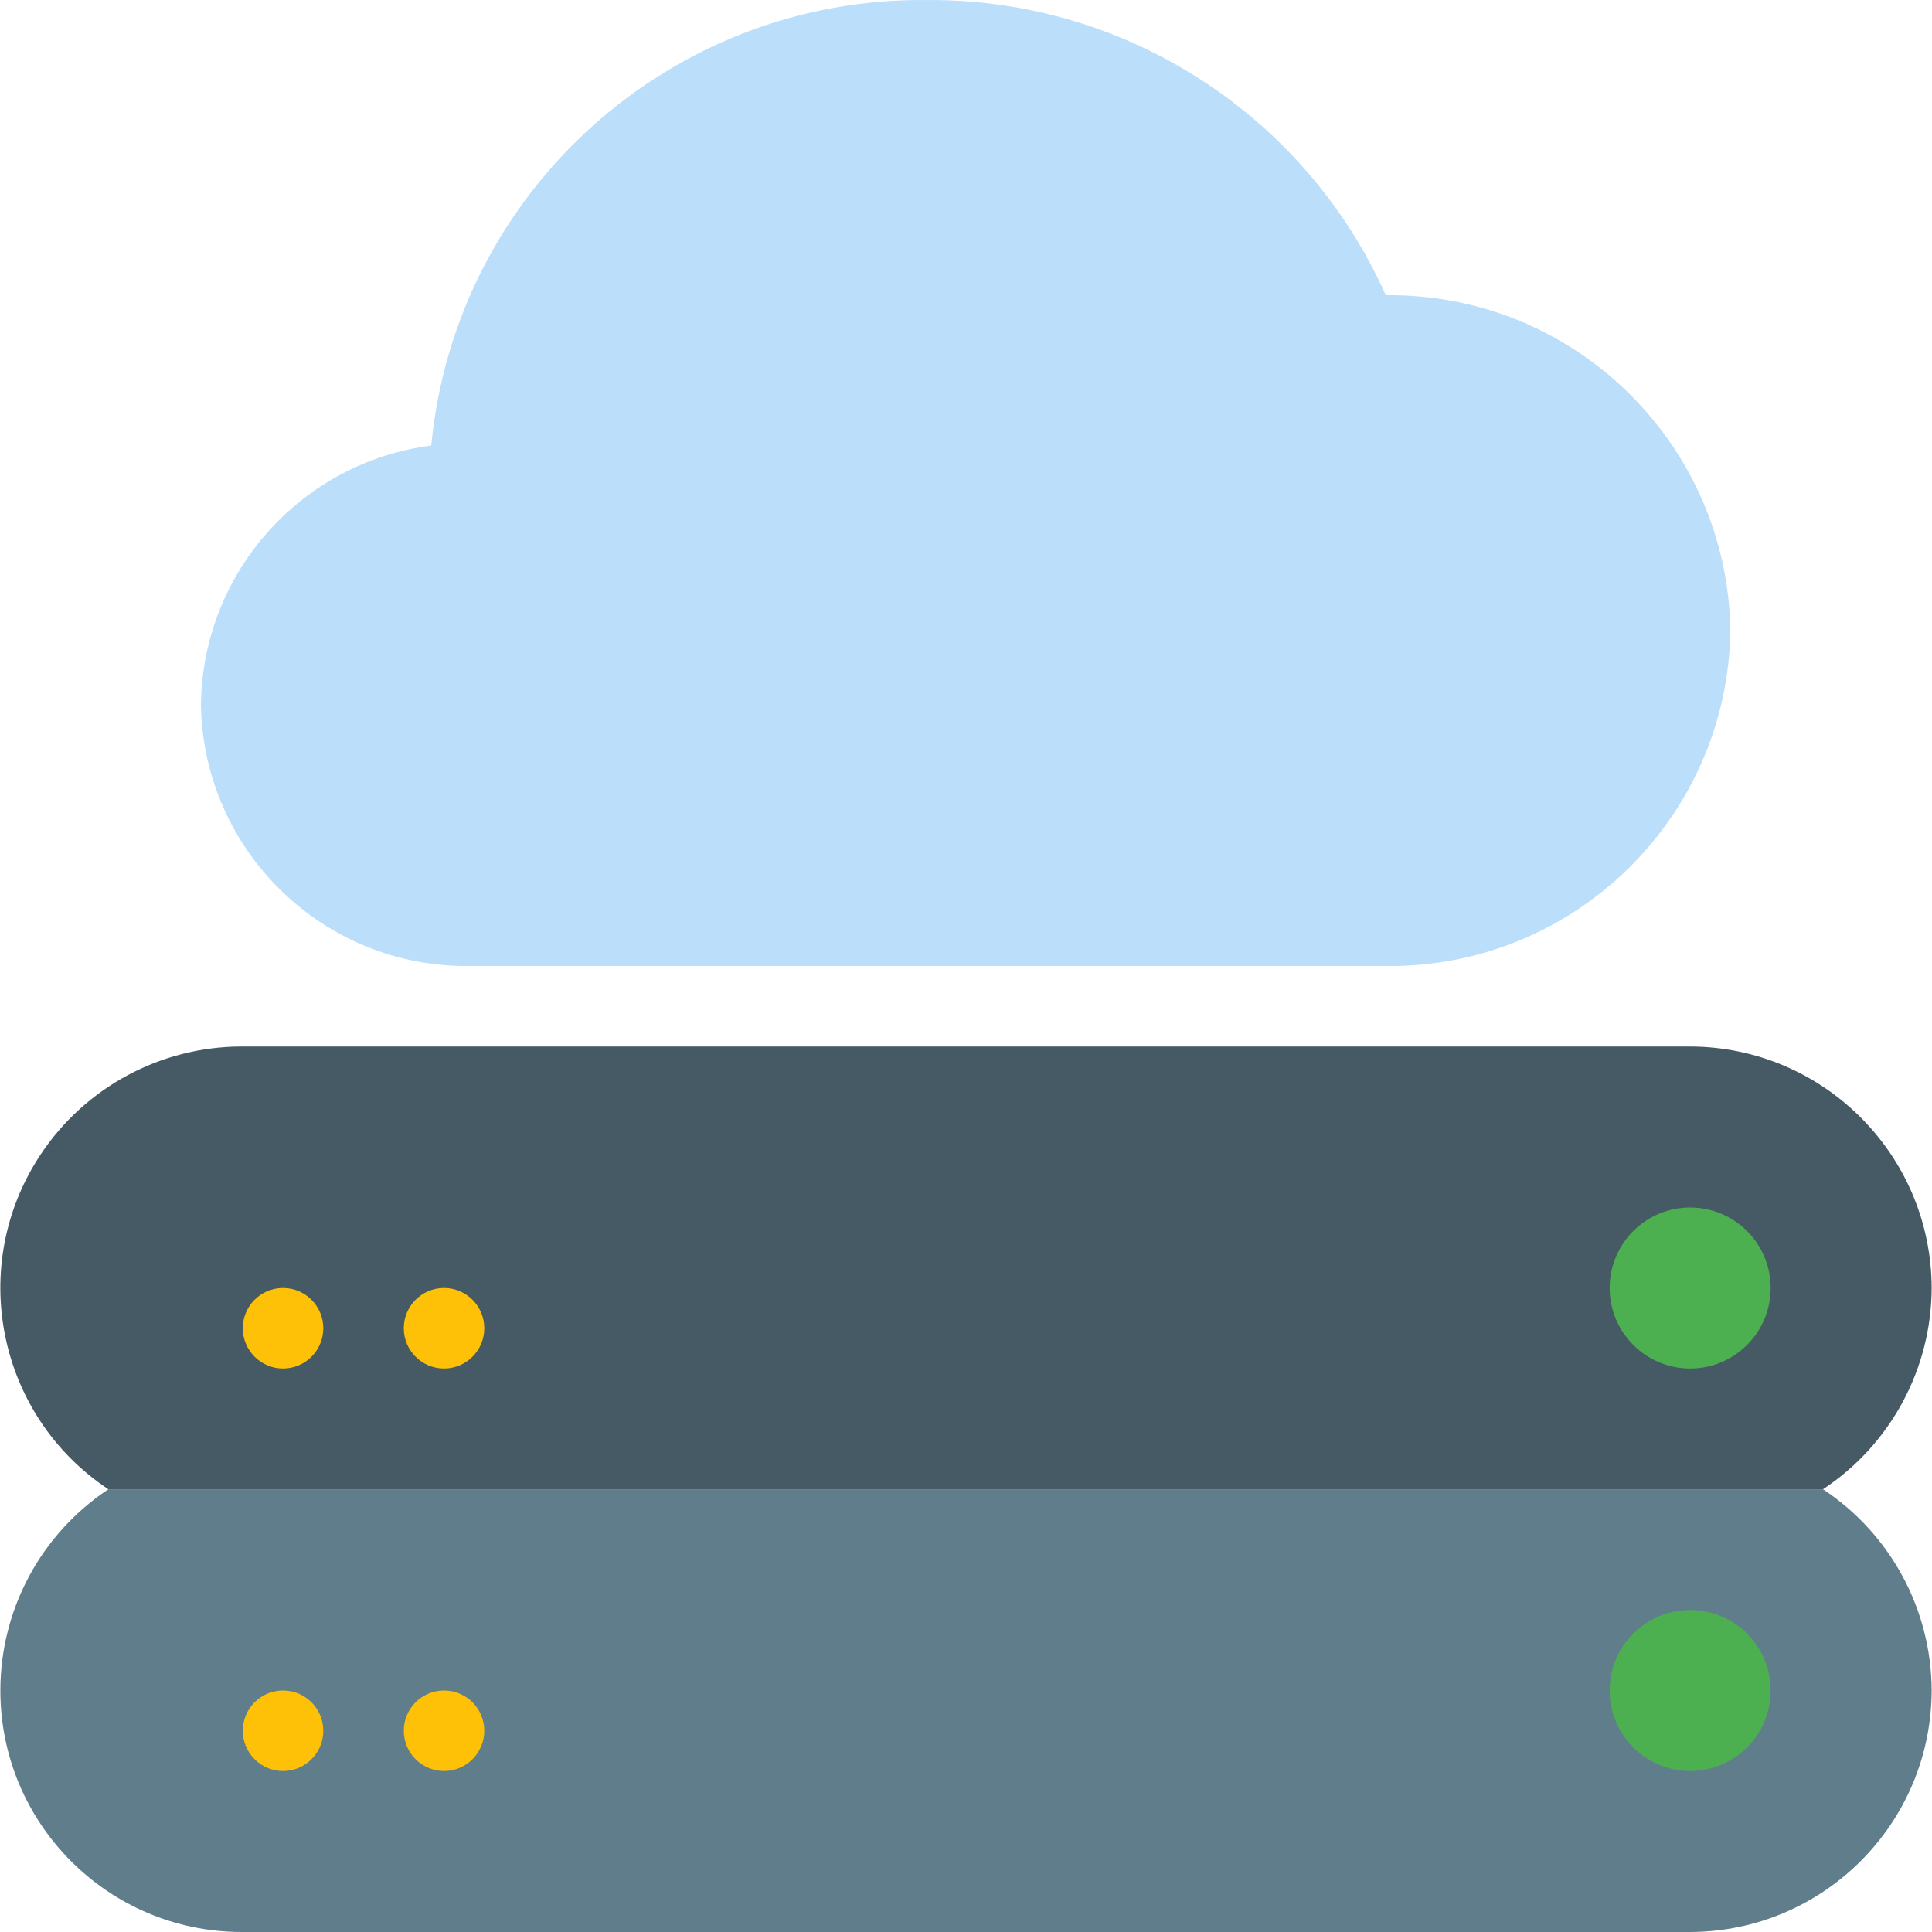
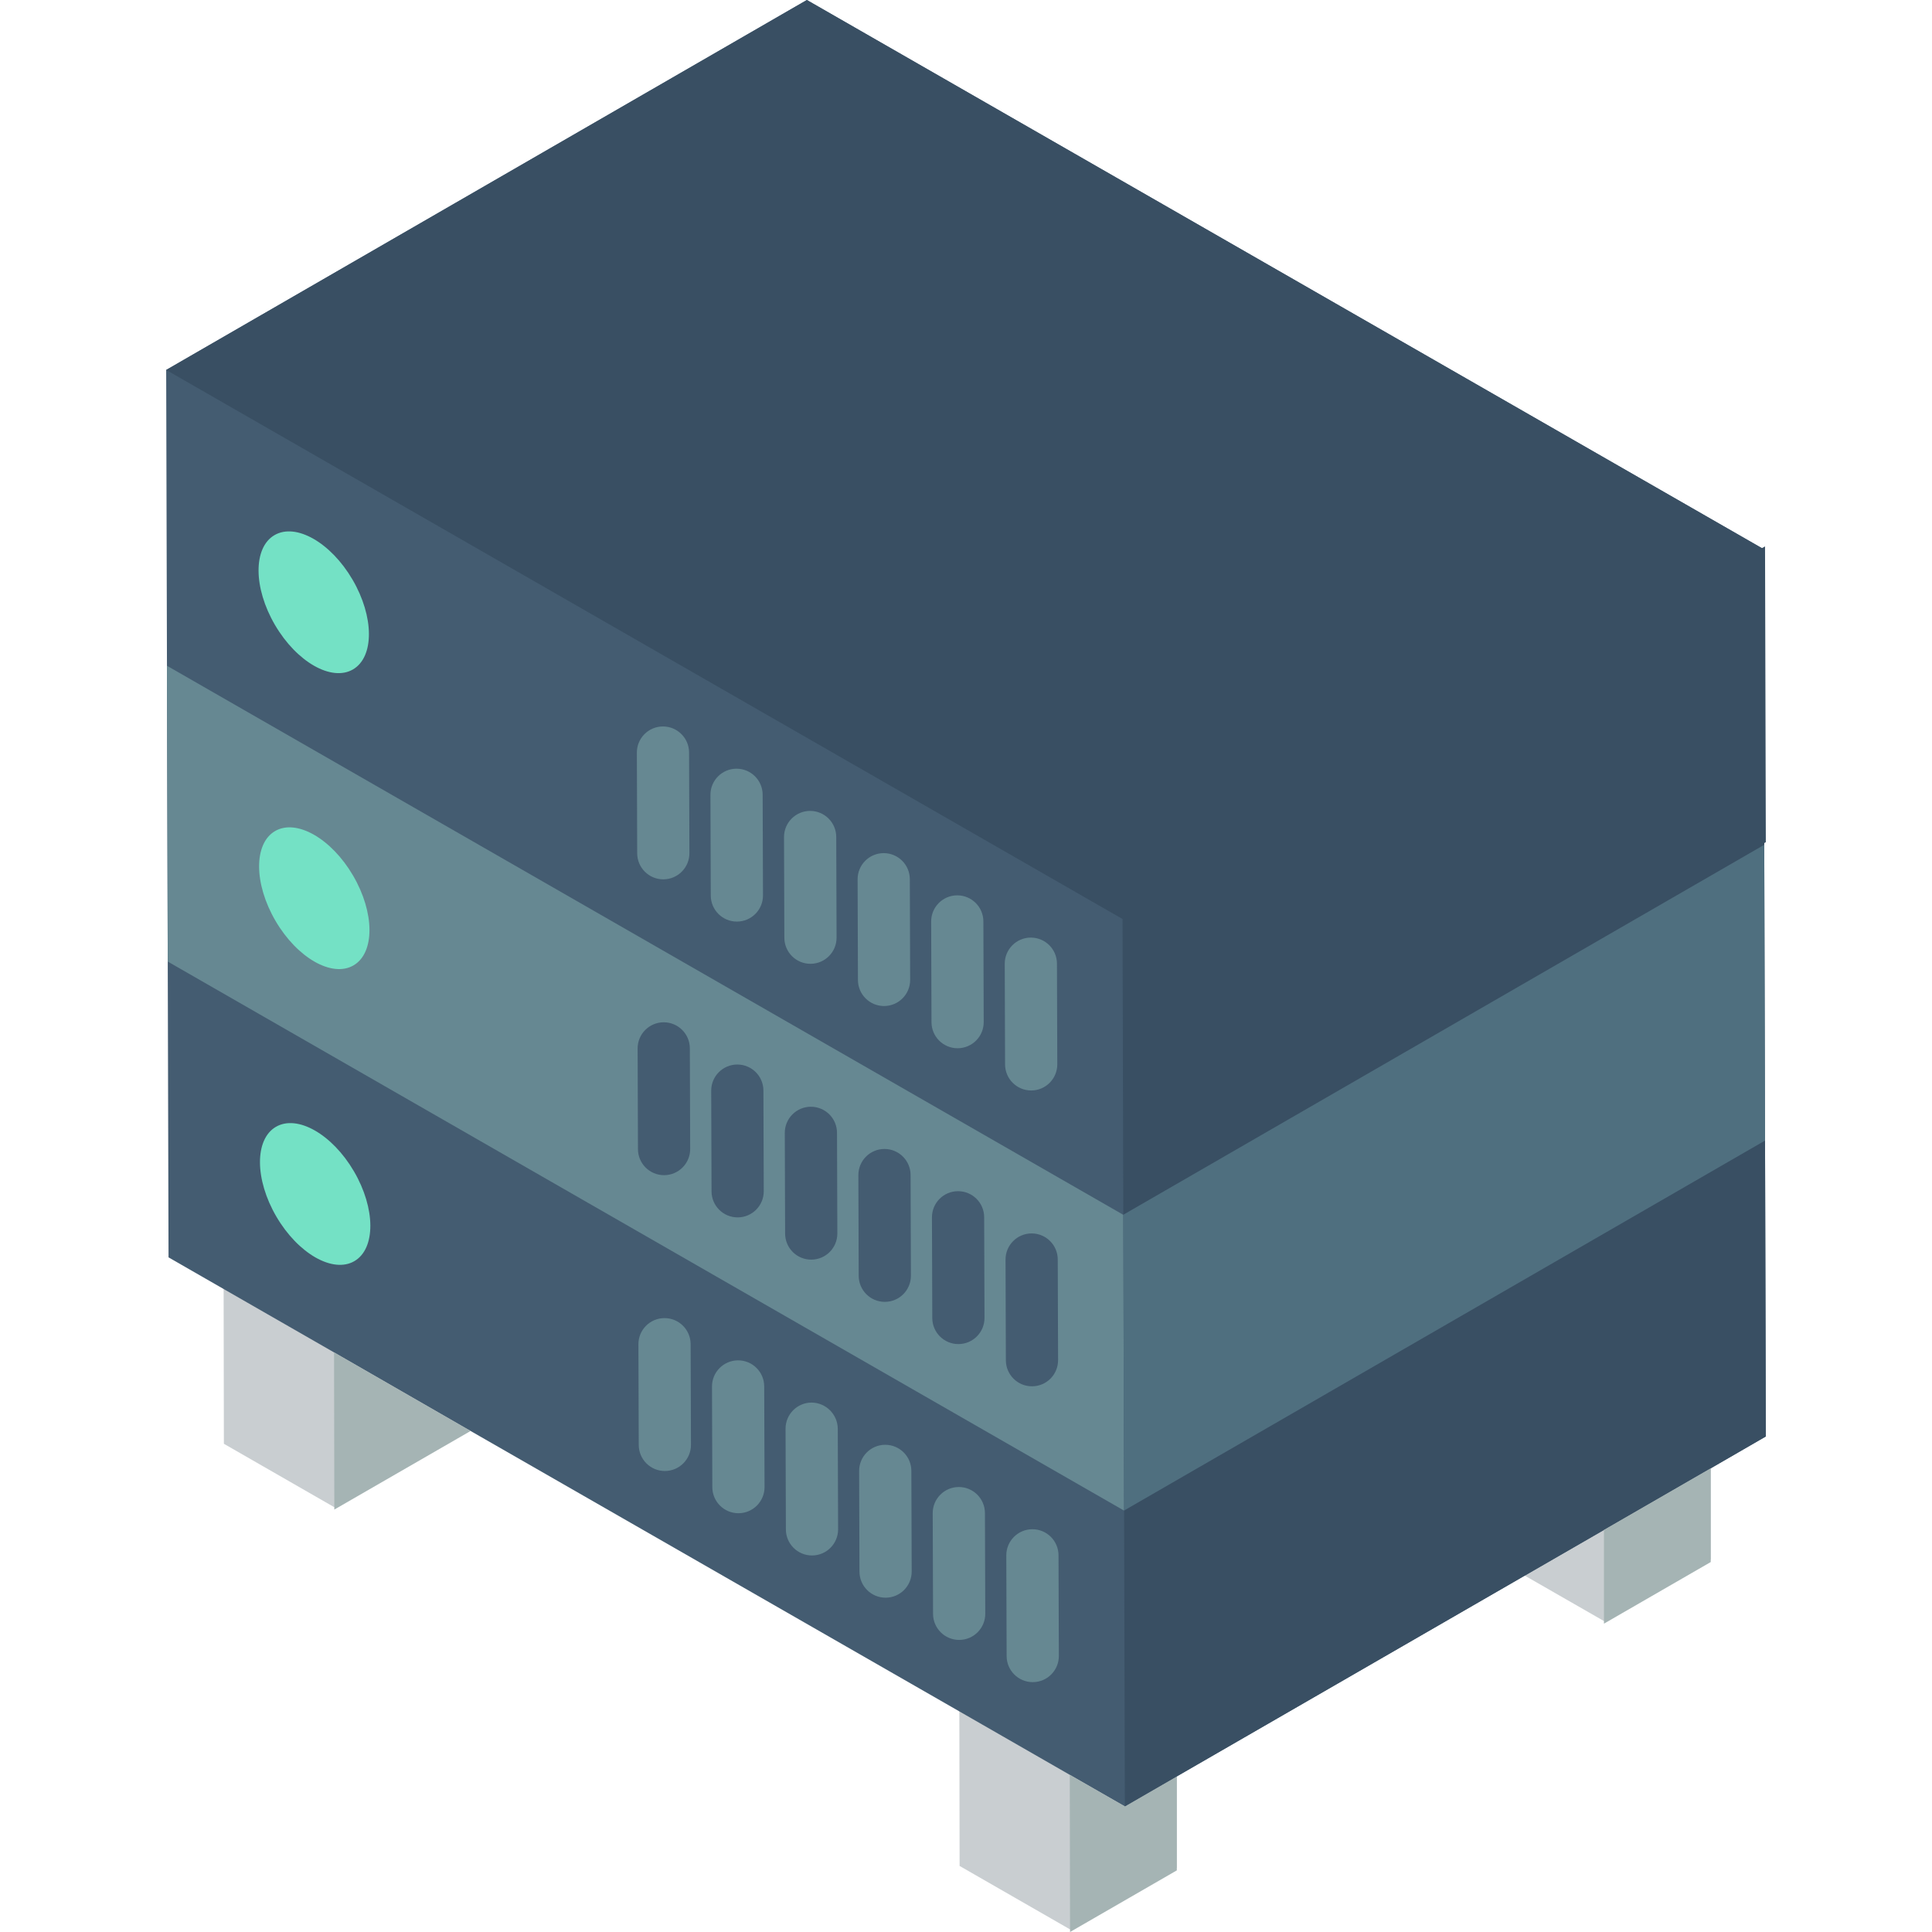
- <svg xmlns="http://www.w3.org/2000/svg" version="1.1" id="Capa_1" x="0" y="0" viewBox="0 0 512.009 512.009" xml:space="preserve">
-   <path d="M511.92 341.343a64.192 64.192 0 01-28.8 53.333H28.72c-29.455-19.538-37.495-59.255-17.957-88.711a64 64 0 0153.157-28.623h384c35.302.106 63.894 28.698 64 64.001z" fill="#455a64" />
-   <path d="M511.92 448.009c-.105 35.302-28.698 63.895-64 64h-384C28.574 511.911-.001 483.178.097 447.832a64 64 0 0128.623-53.157h454.4a64.196 64.196 0 0128.8 53.334z" fill="#607d8b" />
-   <path d="M75.013 469.343c-5.891 0-10.667-4.776-10.667-10.667-.001-5.809 4.646-10.551 10.453-10.667h.213c5.891 0 10.667 4.776 10.667 10.667s-4.775 10.667-10.666 10.667z" fill="#ffc107" />
-   <path d="M447.92 469.343c-11.782 0-21.333-9.551-21.333-21.333 0-11.782 9.551-21.333 21.333-21.333s21.333 9.551 21.333 21.333c0 11.782-9.551 21.333-21.333 21.333z" fill="#4caf50" />
-   <path d="M117.68 469.343c-5.891 0-10.667-4.776-10.667-10.667-.001-5.809 4.646-10.551 10.453-10.667h.213c5.891 0 10.667 4.776 10.667 10.667s-4.775 10.667-10.666 10.667zM75.013 362.676c-5.891 0-10.667-4.776-10.667-10.667-.001-5.809 4.646-10.551 10.453-10.667h.213c5.891 0 10.667 4.776 10.667 10.667.001 5.892-4.775 10.667-10.666 10.667z" fill="#ffc107" />
-   <path d="M447.92 362.676c-11.782 0-21.333-9.551-21.333-21.333s9.551-21.333 21.333-21.333 21.333 9.551 21.333 21.333-9.551 21.333-21.333 21.333z" fill="#4caf50" />
-   <path d="M117.68 362.676c-5.891 0-10.667-4.776-10.667-10.667-.001-5.809 4.646-10.551 10.453-10.667h.213c5.891 0 10.667 4.776 10.667 10.667 0 5.892-4.775 10.667-10.666 10.667z" fill="#ffc107" />
-   <path d="M367.258 78.239C345.874 30.382 298.224-.311 245.807.01 177.946-.8 120.78 50.515 114.287 118.069c-34.577 4.507-60.584 33.742-61.035 68.608.585 38.815 32.48 69.832 71.296 69.333h242.517c49.797.665 90.736-39.101 91.52-88.896-.794-49.711-41.613-89.433-91.327-88.875z" fill="#bbdefb" />
+ <svg xmlns="http://www.w3.org/2000/svg" version="1.1" id="Capa_1" x="0" y="0" viewBox="0 0 512 512" xml:space="preserve">
+   <path d="M124.714 378.534L88.597 399.36v.069L59.33 382.616l-.069-41.652 29.267 16.744zm187.156 91.537v24.908l-28.298 16.329-29.267-16.813-.069-41.652 29.267 16.813 14.599 8.372zm141.492-81.643v24.839l-28.298 16.329-21.587-12.385 21.587-12.454z" fill="#c9ced1" />
+   <path fill="#445c71" d="M467.961 380.679l-14.599 8.441-28.298 16.329-21.587 12.454-91.607 52.86-13.768 7.957-14.599-8.372-29.267-16.813-129.522-74.309L88.528 358.4l-43.866-25.185-.208-78.391-.208-78.392-.207-78.391L213.829 0l253.509 145.505.416 156.783z" />
+   <path fill="#668892" d="M297.894 400.329L44.454 254.824l-.208-78.392 253.44 145.505z" />
+   <path fill="#a5b4b4" d="M311.87 470.763v24.908L283.572 512l-.069-41.652 14.599 8.372z" />
+   <g fill="#74e1c5">
+     <ellipse transform="rotate(-120.331 83.524 316.417)" cx="83.527" cy="316.415" rx="20.611" ry="11.901" />
+     <ellipse transform="rotate(-120.331 83.293 238.04)" cx="83.295" cy="238.038" rx="20.611" ry="11.901" />
+   </g>
+   <path d="M273.484 367.385a6.919 6.919 0 01-6.919-6.899l-.088-26.676a6.919 6.919 0 016.899-6.939h.02a6.919 6.919 0 016.919 6.899l.088 26.676a6.918 6.918 0 01-6.899 6.939h-.02zm-19.5-11.189a6.919 6.919 0 01-6.919-6.899l-.088-26.682a6.918 6.918 0 016.899-6.939h.02a6.919 6.919 0 016.919 6.899l.088 26.682a6.92 6.92 0 01-6.899 6.939h-.02zm-19.5-11.189a6.919 6.919 0 01-6.919-6.899l-.088-26.682a6.918 6.918 0 016.898-6.939h.02a6.919 6.919 0 016.919 6.899l.088 26.682a6.918 6.918 0 01-6.898 6.939h-.02zm-19.5-11.189a6.919 6.919 0 01-6.919-6.899l-.088-26.682a6.92 6.92 0 016.899-6.939h.02a6.92 6.92 0 016.919 6.899l.088 26.682a6.918 6.918 0 01-6.898 6.939h-.021zm-19.5-11.196a6.919 6.919 0 01-6.919-6.899l-.088-26.676a6.918 6.918 0 016.898-6.939h.02a6.919 6.919 0 016.919 6.899l.088 26.676a6.92 6.92 0 01-6.899 6.939h-.019zm-19.5-11.19a6.919 6.919 0 01-6.919-6.899l-.088-26.676a6.92 6.92 0 016.899-6.939h.02a6.919 6.919 0 016.919 6.899l.088 26.676a6.918 6.918 0 01-6.898 6.939h-.021z" fill="#445c71" />
+   <path fill="#394f63" d="M467.546 223.896l-169.86 98.041-.207-78.391L44.039 98.041 213.829 0l253.509 145.505z" />
+   <path fill="#4f6f7f" d="M467.754 302.288l-169.86 98.041-.208-78.392 169.86-98.041z" />
+   <path d="M467.961 380.679l-14.599 8.441-28.298 16.329-21.587 12.454-91.607 52.86-13.768 7.957-.208-78.391 169.86-98.041zm0-157.495l-14.599 8.441-28.298 16.328-21.587 12.454-91.607 52.861-13.768 7.957-.208-78.392 169.86-98.041z" fill="#394f63" />
+   <ellipse transform="rotate(-120.331 83.146 159.608)" cx="83.147" cy="159.606" rx="20.611" ry="11.901" fill="#74e1c5" />
+   <path d="M273.687 445.784a6.919 6.919 0 01-6.919-6.899l-.088-26.682a6.92 6.92 0 016.899-6.939h.02a6.919 6.919 0 016.919 6.899l.088 26.682a6.92 6.92 0 01-6.899 6.939h-.02zm-19.5-11.189a6.919 6.919 0 01-6.919-6.899l-.088-26.682a6.92 6.92 0 016.899-6.939h.02a6.919 6.919 0 016.919 6.899l.088 26.682a6.919 6.919 0 01-6.899 6.939h-.02zm-19.5-11.19a6.919 6.919 0 01-6.919-6.899l-.088-26.682a6.919 6.919 0 016.899-6.939h.02a6.919 6.919 0 016.919 6.899l.088 26.682a6.92 6.92 0 01-6.899 6.939h-.02zm-19.5-11.189a6.919 6.919 0 01-6.919-6.899l-.088-26.682a6.92 6.92 0 016.899-6.939 7.007 7.007 0 016.939 6.899l.088 26.682a6.919 6.919 0 01-6.899 6.939h-.02zm-19.494-11.195a6.919 6.919 0 01-6.919-6.899l-.088-26.676a6.92 6.92 0 016.899-6.939h.02a6.919 6.919 0 016.919 6.899l.088 26.676a6.919 6.919 0 01-6.899 6.939h-.02zm-19.5-11.19a6.919 6.919 0 01-6.919-6.899l-.088-26.682a6.919 6.919 0 016.899-6.939h.02a6.919 6.919 0 016.919 6.899l.088 26.682a6.92 6.92 0 01-6.899 6.939h-.02zm97.081-100.845a6.919 6.919 0 01-6.919-6.899l-.088-26.676a6.92 6.92 0 016.899-6.939h.02a6.919 6.919 0 016.919 6.899l.088 26.676a6.92 6.92 0 01-6.899 6.939h-.02zm-19.5-11.189a6.919 6.919 0 01-6.919-6.899l-.088-26.682a6.919 6.919 0 016.899-6.939h.02a6.919 6.919 0 016.919 6.899l.088 26.682a6.92 6.92 0 01-6.899 6.939h-.02zm-19.492-11.189a6.919 6.919 0 01-6.919-6.899l-.088-26.682a6.92 6.92 0 016.899-6.939h.02a6.919 6.919 0 016.919 6.899l.088 26.682a6.92 6.92 0 01-6.899 6.939h-.02zm-19.501-11.189a6.919 6.919 0 01-6.919-6.899l-.088-26.682a6.92 6.92 0 016.899-6.939h.02a6.919 6.919 0 016.919 6.899l.088 26.682a6.92 6.92 0 01-6.899 6.939h-.02zm-19.5-11.189a6.919 6.919 0 01-6.919-6.899l-.088-26.682a6.92 6.92 0 016.899-6.939h.02a6.919 6.919 0 016.919 6.899l.088 26.682a6.919 6.919 0 01-6.899 6.939h-.02zm-19.5-11.196a6.919 6.919 0 01-6.919-6.899l-.088-26.676a6.919 6.919 0 016.899-6.939h.02a6.919 6.919 0 016.919 6.899l.088 26.676a6.92 6.92 0 01-6.899 6.939h-.02z" fill="#668892" />
+   <path d="M453.362 389.12v24.839l-28.298 16.329v-24.839zm-328.648-9.894l-36.117 20.826-.069-41.652z" fill="#a5b4b4" />
</svg>
